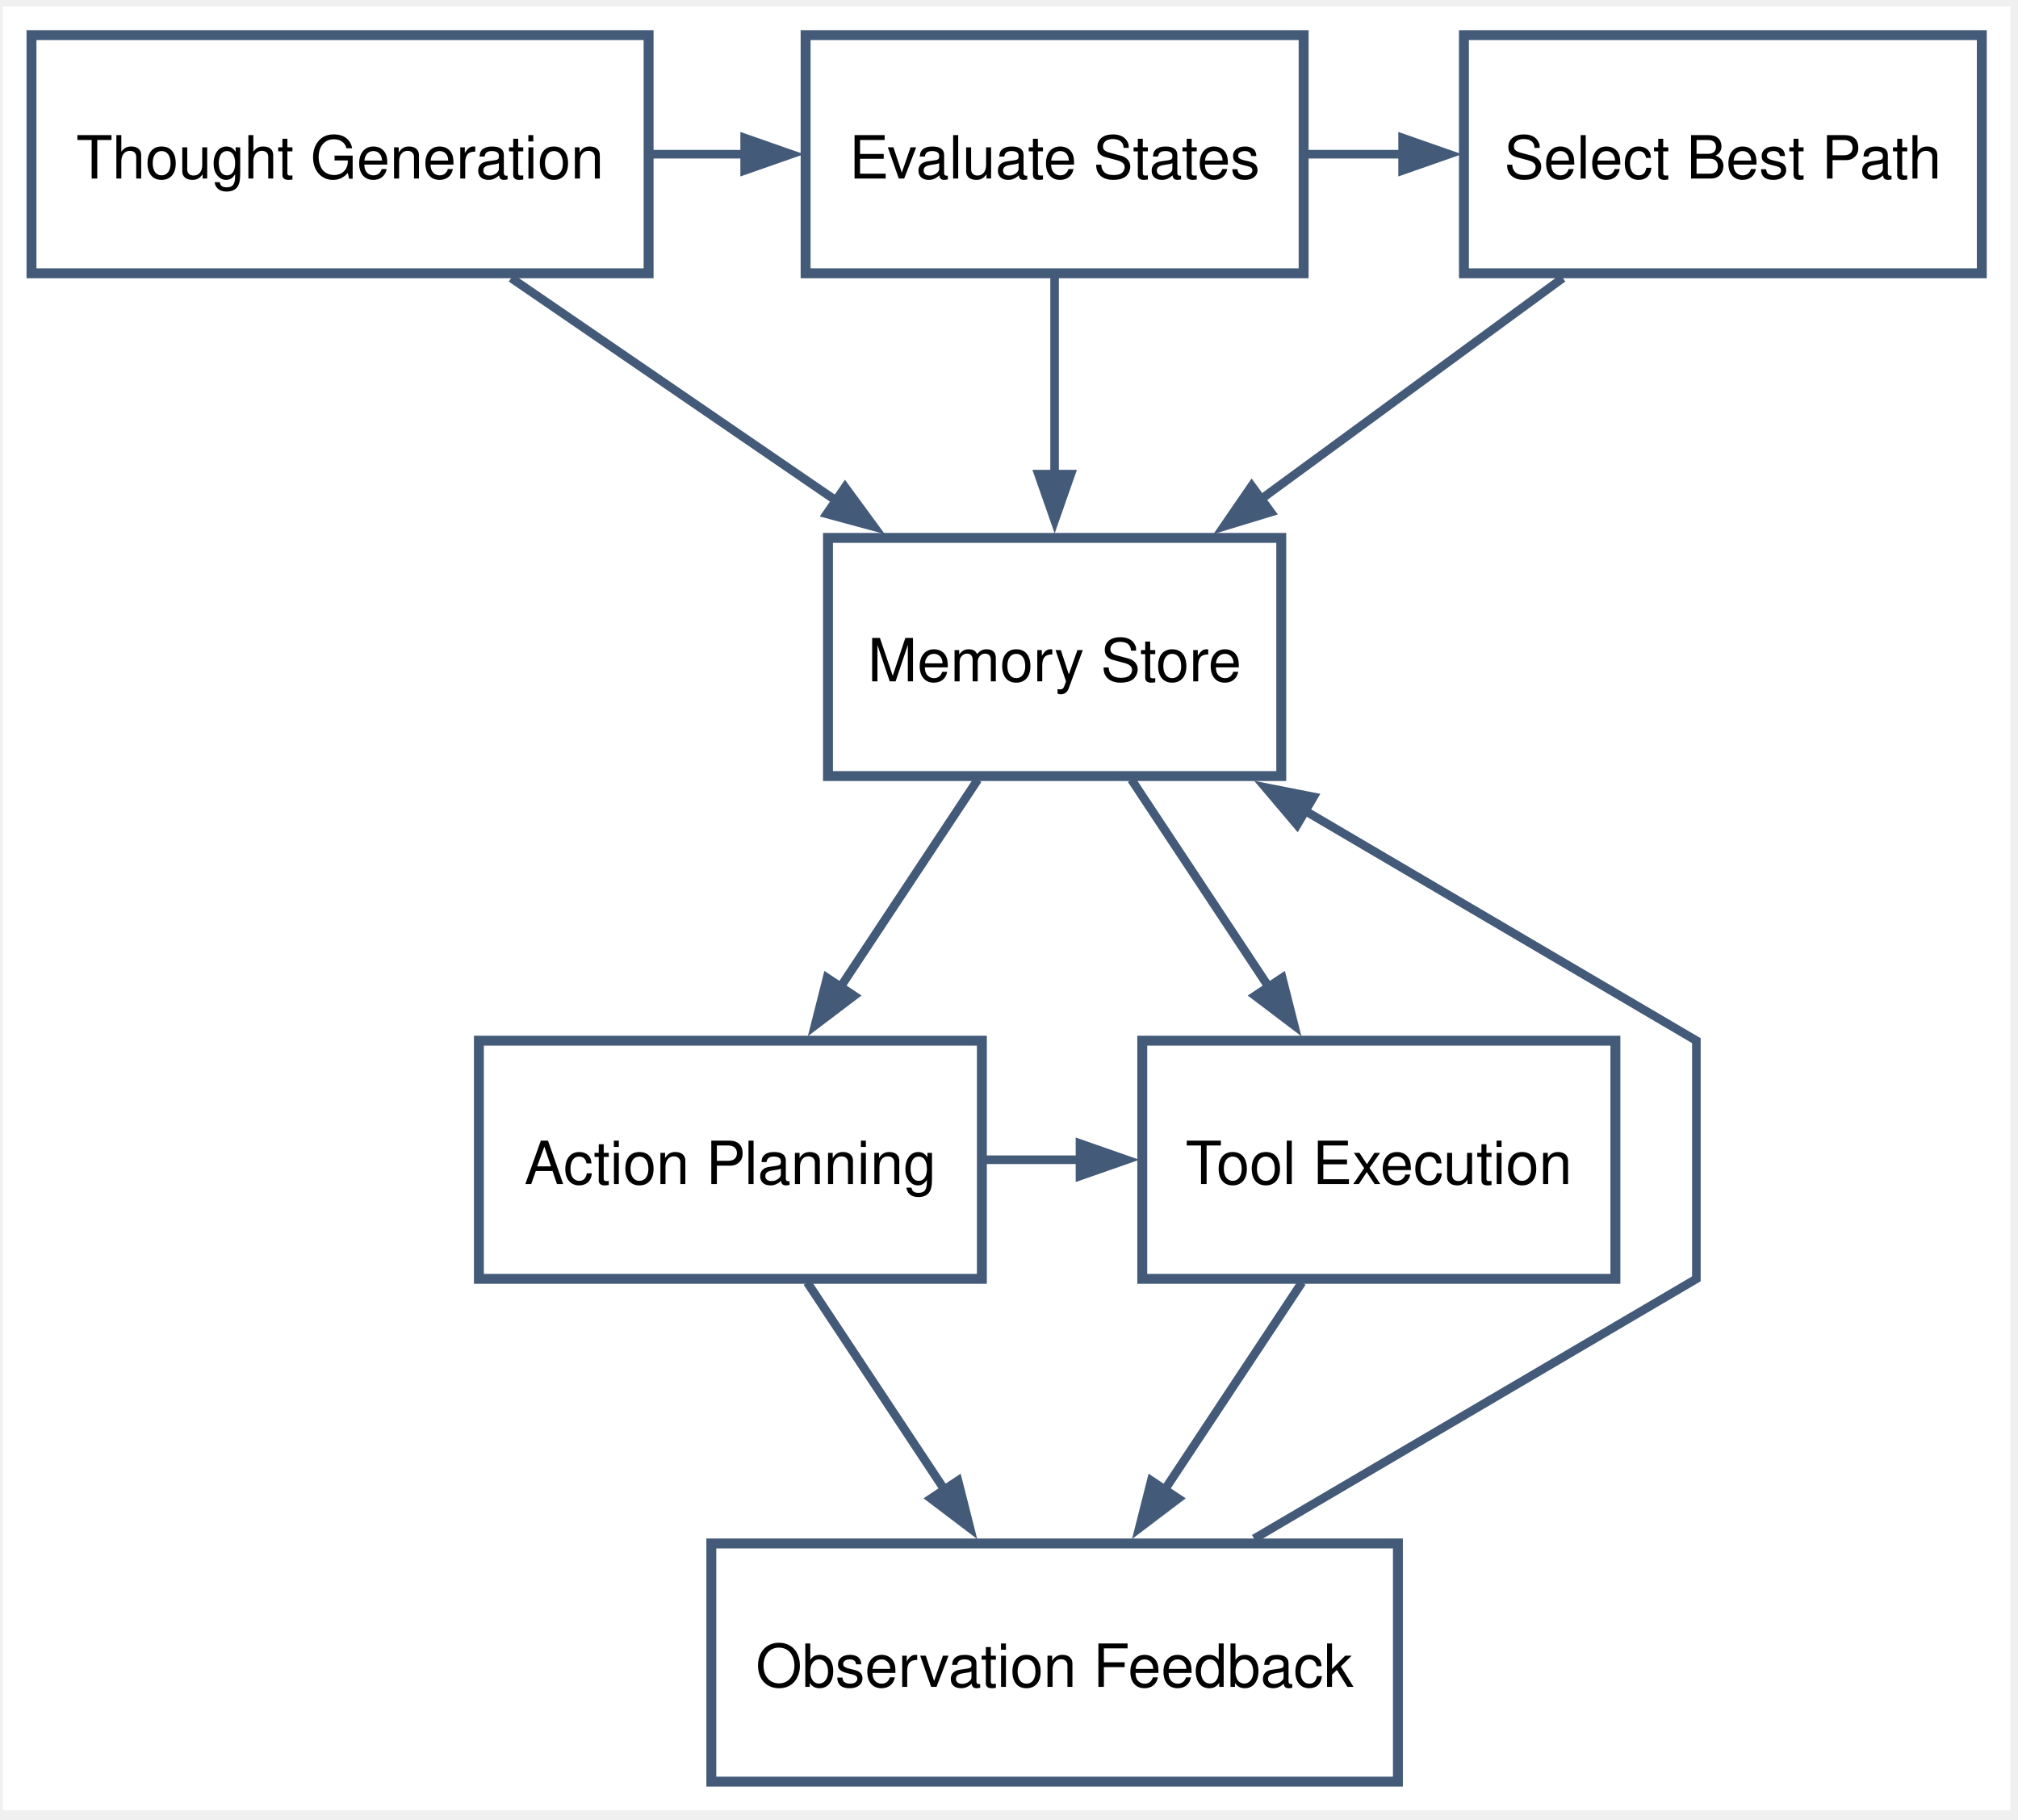
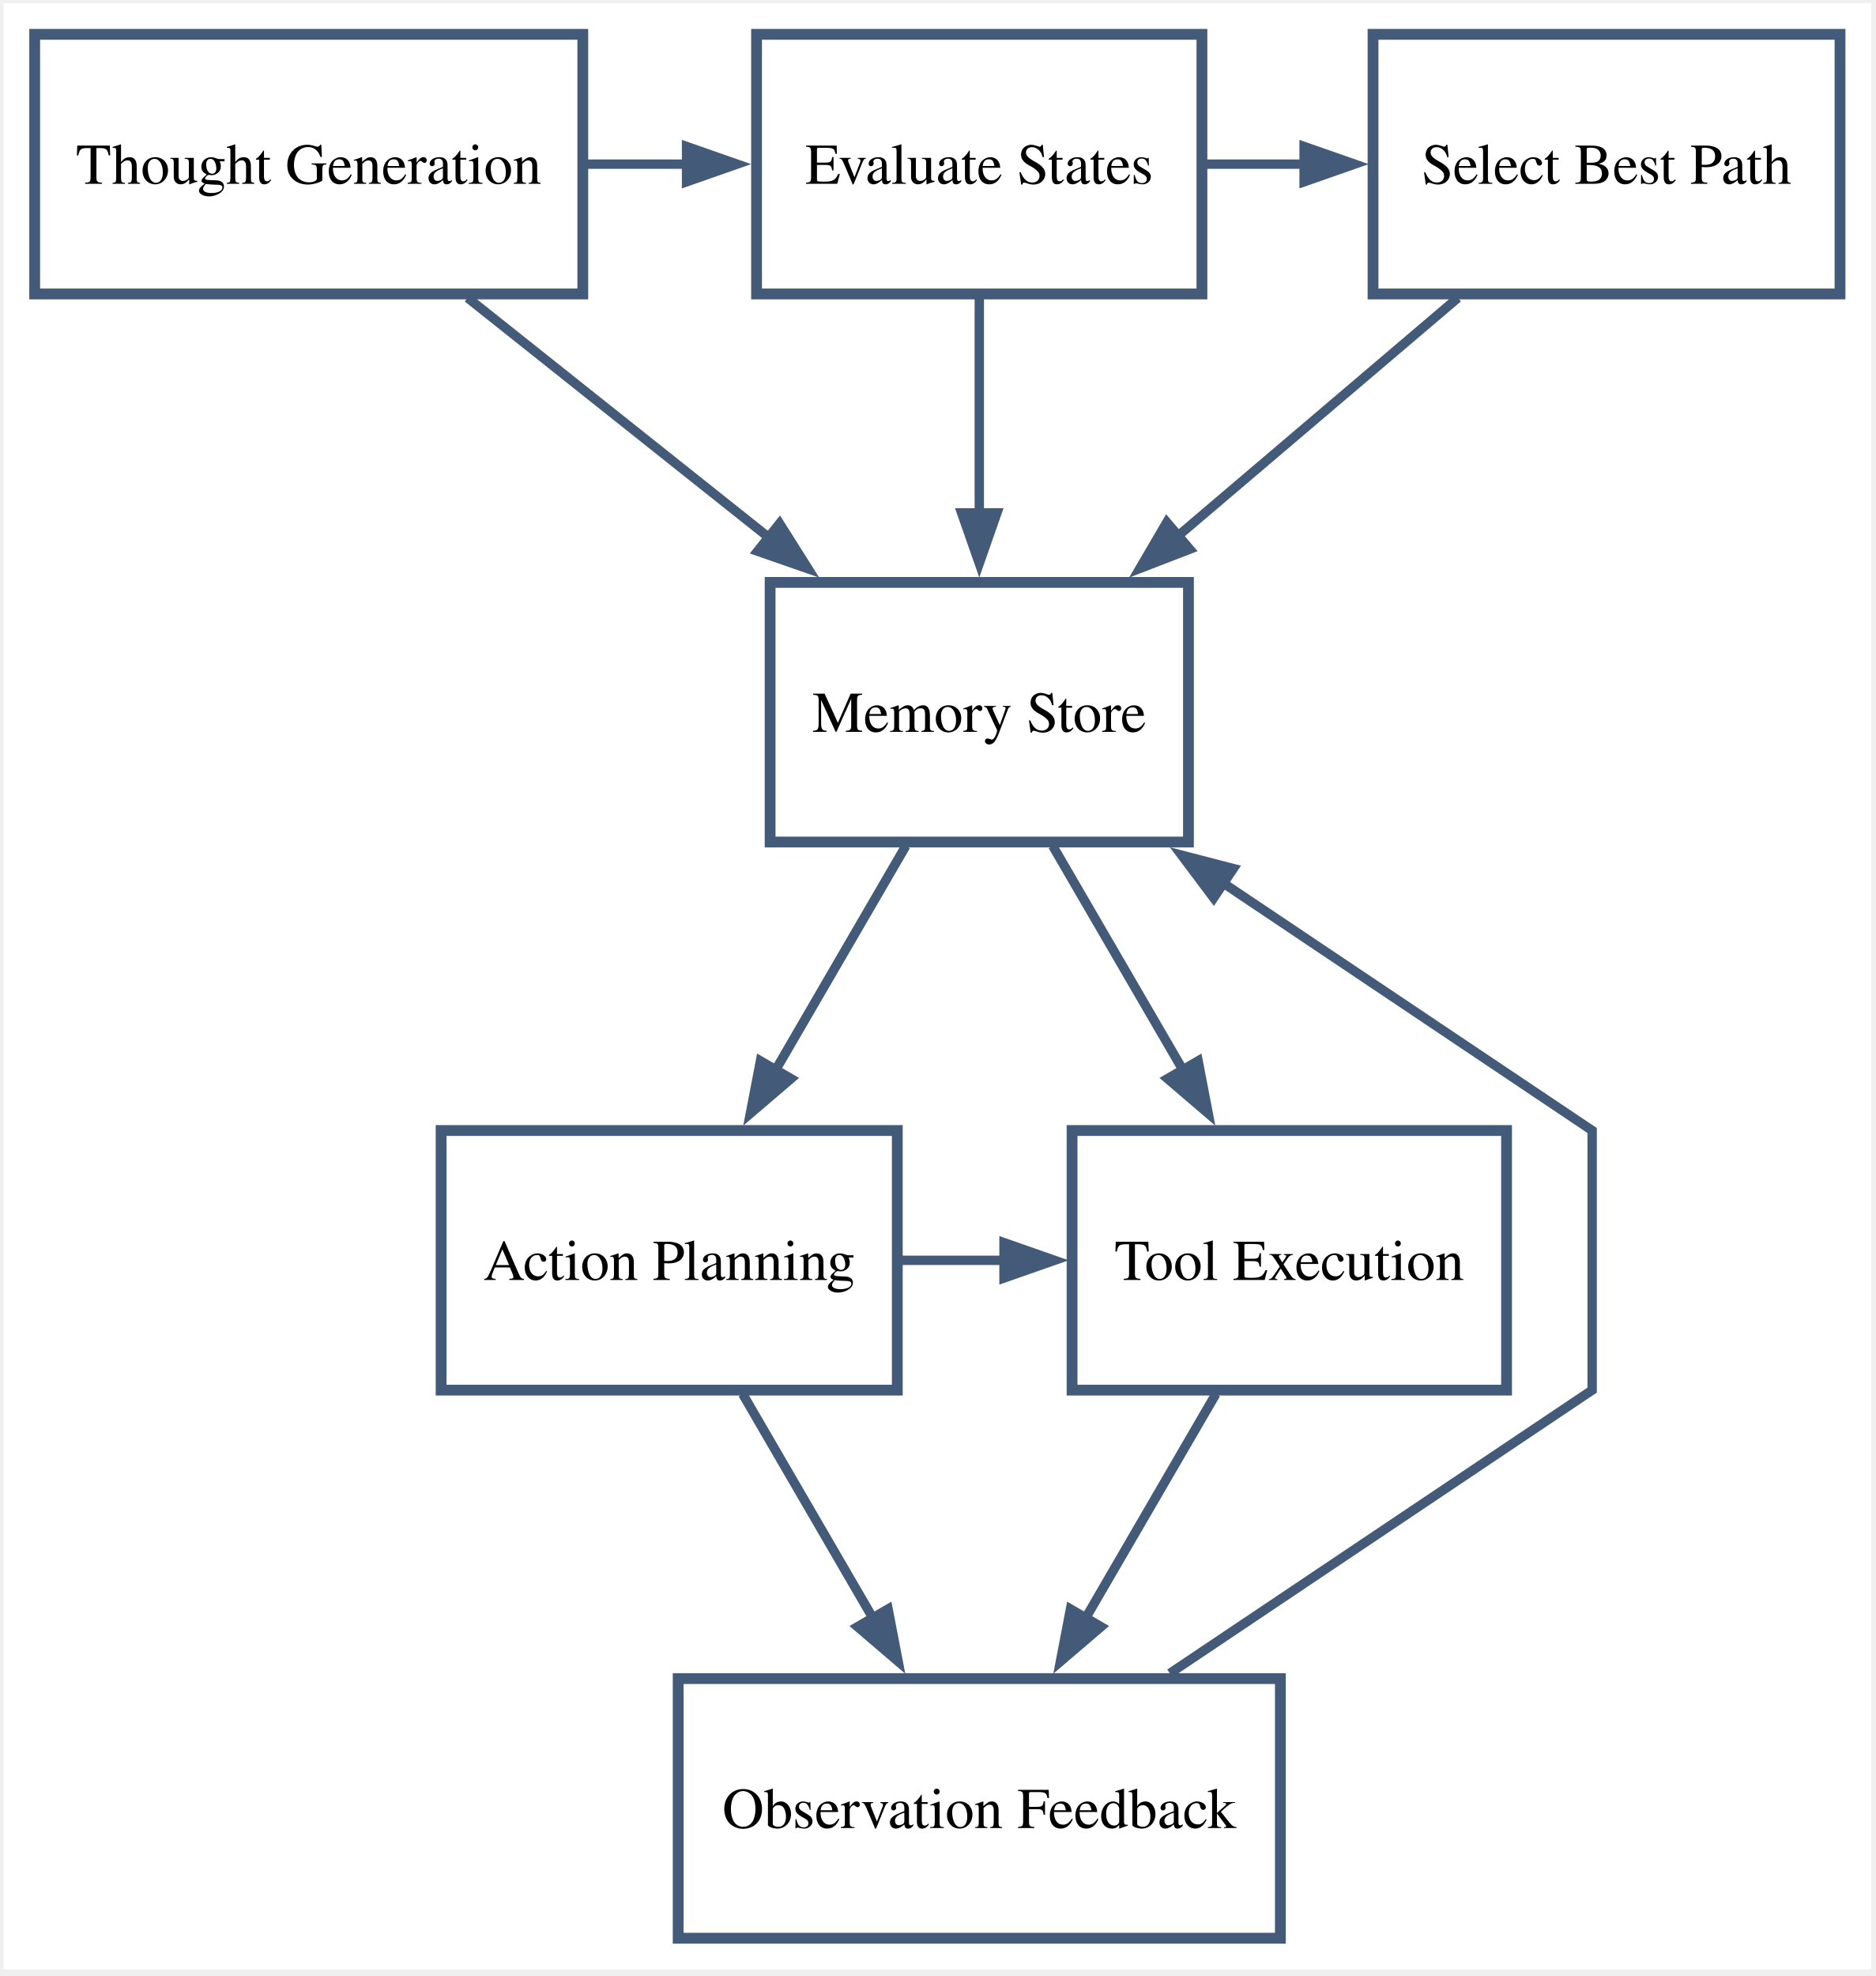
- <svg xmlns="http://www.w3.org/2000/svg" width="306pt" height="276pt" viewBox="1.00 1.00 305.00 274.00">
+ <svg xmlns="http://www.w3.org/2000/svg" width="262pt" height="276pt" viewBox="1.00 1.00 260.00 274.00">
  <g id="graph0" class="graph" transform="scale(1 1) rotate(0) translate(5.76 269.76)">
-     <polygon fill="#ffffff" stroke="none" points="-4.32,4.32 -4.32,-268.32 299.09,-268.32 299.09,4.32 -4.32,4.32" />
+     <polygon fill="#ffffff" stroke="none" points="-4.32,4.32 -4.32,-268.32 254.71,-268.32 254.71,4.32 -4.32,4.32" />
    <g id="node1" class="node">
-       <polygon fill="#ffffff" stroke="#445a79" stroke-width="1.5" points="93.27,-264 0,-264 0,-228 93.27,-228 93.27,-264" />
-       <text xml:space="preserve" text-anchor="middle" x="46.63" y="-242.32" font-family="Helvetica,sans-Serif" font-size="9.00">Thought Generation</text>
+       <polygon fill="#ffffff" stroke="#445a79" stroke-width="1.5" points="76.02,-264 0,-264 0,-228 76.02,-228 76.02,-264" />
+       <text xml:space="preserve" text-anchor="middle" x="38.01" y="-243.28" font-family="Times,serif" font-size="8.00">Thought Generation</text>
    </g>
    <g id="node2" class="node">
-       <polygon fill="#ffffff" stroke="#445a79" stroke-width="1.5" points="192.27,-264 117,-264 117,-228 192.27,-228 192.27,-264" />
-       <text xml:space="preserve" text-anchor="middle" x="154.63" y="-242.32" font-family="Helvetica,sans-Serif" font-size="9.00">Evaluate States</text>
+       <polygon fill="#ffffff" stroke="#445a79" stroke-width="1.5" points="161.89,-264 100.12,-264 100.12,-228 161.89,-228 161.89,-264" />
+       <text xml:space="preserve" text-anchor="middle" x="131.01" y="-243.28" font-family="Times,serif" font-size="8.00">Evaluate States</text>
    </g>
    <g id="edge1" class="edge">
-       <path fill="none" stroke="#445a79" stroke-width="1.3" d="M93.63,-246C98.16,-246 103.38,-246 107.88,-246" />
-       <polygon fill="#445a79" stroke="#445a79" stroke-width="1.3" points="107.79,-248.45 114.79,-246 107.79,-243.55 107.79,-248.45" />
+       <path fill="none" stroke="#445a79" stroke-width="1.3" d="M76.51,-246C80.78,-246 86.16,-246 90.69,-246" />
+       <polygon fill="#445a79" stroke="#445a79" stroke-width="1.3" points="90.41,-248.45 97.41,-246 90.41,-243.55 90.41,-248.45" />
    </g>
    <g id="node4" class="node">
-       <polygon fill="#ffffff" stroke="#445a79" stroke-width="1.5" points="188.89,-188 120.38,-188 120.38,-152 188.89,-152 188.89,-188" />
-       <text xml:space="preserve" text-anchor="middle" x="154.63" y="-166.32" font-family="Helvetica,sans-Serif" font-size="9.00">Memory Store</text>
+       <polygon fill="#ffffff" stroke="#445a79" stroke-width="1.5" points="160.02,-188 102,-188 102,-152 160.02,-152 160.02,-188" />
+       <text xml:space="preserve" text-anchor="middle" x="131.01" y="-167.28" font-family="Times,serif" font-size="8.00">Memory Store</text>
    </g>
    <g id="edge3" class="edge">
-       <path fill="none" stroke="#445a79" stroke-width="1.3" d="M72.5,-227.28C87.33,-217.12 106.09,-204.27 121.93,-193.41" />
-       <polygon fill="#445a79" stroke="#445a79" stroke-width="1.3" points="122.96,-195.67 127.35,-189.69 120.19,-191.63 122.96,-195.67" />
+       <path fill="none" stroke="#445a79" stroke-width="1.3" d="M60.05,-227.46C72.58,-217.49 88.43,-204.88 101.97,-194.11" />
+       <polygon fill="#445a79" stroke="#445a79" stroke-width="1.3" points="103.31,-196.17 107.27,-189.89 100.26,-192.33 103.31,-196.17" />
    </g>
    <g id="node3" class="node">
-       <polygon fill="#ffffff" stroke="#445a79" stroke-width="1.5" points="294.77,-264 216.5,-264 216.5,-228 294.77,-228 294.77,-264" />
-       <text xml:space="preserve" text-anchor="middle" x="255.63" y="-242.32" font-family="Helvetica,sans-Serif" font-size="9.00">Select Best Path</text>
+       <polygon fill="#ffffff" stroke="#445a79" stroke-width="1.5" points="250.39,-264 185.62,-264 185.62,-228 250.39,-228 250.39,-264" />
+       <text xml:space="preserve" text-anchor="middle" x="218.01" y="-243.28" font-family="Times,serif" font-size="8.00">Select Best Path</text>
    </g>
    <g id="edge2" class="edge">
-       <path fill="none" stroke="#445a79" stroke-width="1.3" d="M192.98,-246C196.78,-246 202.34,-246 207.57,-246" />
-       <polygon fill="#445a79" stroke="#445a79" stroke-width="1.3" points="207.23,-248.45 214.23,-246 207.23,-243.55 207.23,-248.45" />
+       <path fill="none" stroke="#445a79" stroke-width="1.3" d="M162.29,-246C165.36,-246 171.06,-246 176.41,-246" />
+       <polygon fill="#445a79" stroke="#445a79" stroke-width="1.3" points="176.06,-248.45 183.06,-246 176.06,-243.55 176.06,-248.45" />
    </g>
    <g id="edge4" class="edge">
-       <path fill="none" stroke="#445a79" stroke-width="1.3" d="M154.63,-227.46C154.63,-218.5 154.63,-207.4 154.63,-197.42" />
-       <polygon fill="#445a79" stroke="#445a79" stroke-width="1.3" points="157.09,-197.64 154.64,-190.64 152.19,-197.64 157.09,-197.64" />
+       <path fill="none" stroke="#445a79" stroke-width="1.3" d="M131.01,-227.46C131.01,-218.5 131.01,-207.4 131.01,-197.42" />
+       <polygon fill="#445a79" stroke="#445a79" stroke-width="1.3" points="133.46,-197.64 131.01,-190.64 128.56,-197.64 133.46,-197.64" />
    </g>
    <g id="edge5" class="edge">
-       <path fill="none" stroke="#445a79" stroke-width="1.3" d="M231.44,-227.28C217.7,-217.21 200.35,-204.5 185.62,-193.7" />
-       <polygon fill="#445a79" stroke="#445a79" stroke-width="1.3" points="187.31,-191.9 180.22,-189.74 184.42,-195.86 187.31,-191.9" />
+       <path fill="none" stroke="#445a79" stroke-width="1.3" d="M197.39,-227.46C185.78,-217.58 171.12,-205.11 158.53,-194.41" />
+       <polygon fill="#445a79" stroke="#445a79" stroke-width="1.3" points="160.2,-192.61 153.28,-189.94 157.02,-196.34 160.2,-192.61" />
    </g>
    <g id="node5" class="node">
-       <polygon fill="#ffffff" stroke="#445a79" stroke-width="1.5" points="143.64,-112 67.62,-112 67.62,-76 143.64,-76 143.64,-112" />
-       <text xml:space="preserve" text-anchor="middle" x="105.63" y="-90.33" font-family="Helvetica,sans-Serif" font-size="9.00">Action Planning</text>
+       <polygon fill="#ffffff" stroke="#445a79" stroke-width="1.5" points="119.64,-112 56.37,-112 56.37,-76 119.64,-76 119.64,-112" />
+       <text xml:space="preserve" text-anchor="middle" x="88.01" y="-91.28" font-family="Times,serif" font-size="8.00">Action Planning</text>
    </g>
    <g id="edge6" class="edge">
-       <path fill="none" stroke="#445a79" stroke-width="1.3" d="M143.02,-151.46C136.78,-142.04 128.98,-130.26 122.13,-119.9" />
-       <polygon fill="#445a79" stroke="#445a79" stroke-width="1.3" points="124.33,-118.79 118.42,-114.31 120.24,-121.5 124.33,-118.79" />
+       <path fill="none" stroke="#445a79" stroke-width="1.3" d="M120.82,-151.46C115.4,-142.13 108.63,-130.49 102.66,-120.21" />
+       <polygon fill="#445a79" stroke="#445a79" stroke-width="1.3" points="104.9,-119.19 99.26,-114.37 100.66,-121.65 104.9,-119.19" />
    </g>
    <g id="node6" class="node">
-       <polygon fill="#ffffff" stroke="#445a79" stroke-width="1.5" points="239.39,-112 167.88,-112 167.88,-76 239.39,-76 239.39,-112" />
-       <text xml:space="preserve" text-anchor="middle" x="203.63" y="-90.33" font-family="Helvetica,sans-Serif" font-size="9.00">Tool Execution</text>
+       <polygon fill="#ffffff" stroke="#445a79" stroke-width="1.5" points="204.14,-112 143.88,-112 143.88,-76 204.14,-76 204.14,-112" />
+       <text xml:space="preserve" text-anchor="middle" x="174.01" y="-91.28" font-family="Times,serif" font-size="8.00">Tool Execution</text>
    </g>
    <g id="edge7" class="edge">
-       <path fill="none" stroke="#445a79" stroke-width="1.3" d="M166.25,-151.46C172.49,-142.04 180.29,-130.26 187.14,-119.9" />
-       <polygon fill="#445a79" stroke="#445a79" stroke-width="1.3" points="189.03,-121.5 190.85,-114.31 184.94,-118.79 189.03,-121.5" />
+       <path fill="none" stroke="#445a79" stroke-width="1.3" d="M141.2,-151.46C146.62,-142.13 153.39,-130.49 159.36,-120.21" />
+       <polygon fill="#445a79" stroke="#445a79" stroke-width="1.3" points="161.36,-121.65 162.76,-114.37 157.12,-119.19 161.36,-121.65" />
    </g>
    <g id="edge8" class="edge">
-       <path fill="none" stroke="#445a79" stroke-width="1.3" d="M144.29,-94C148.32,-94 153.77,-94 158.69,-94" />
-       <polygon fill="#445a79" stroke="#445a79" stroke-width="1.3" points="158.47,-96.45 165.47,-94 158.47,-91.55 158.47,-96.45" />
+       <path fill="none" stroke="#445a79" stroke-width="1.3" d="M120.19,-94C123.81,-94 129.64,-94 134.77,-94" />
+       <polygon fill="#445a79" stroke="#445a79" stroke-width="1.3" points="134.44,-96.45 141.44,-94 134.44,-91.55 134.44,-96.45" />
    </g>
    <g id="node7" class="node">
-       <polygon fill="#ffffff" stroke="#445a79" stroke-width="1.5" points="206.52,-36 102.75,-36 102.75,0 206.52,0 206.52,-36" />
-       <text xml:space="preserve" text-anchor="middle" x="154.63" y="-14.32" font-family="Helvetica,sans-Serif" font-size="9.00">Observation Feedback</text>
+       <polygon fill="#ffffff" stroke="#445a79" stroke-width="1.5" points="172.77,-36 89.25,-36 89.25,0 172.77,0 172.77,-36" />
+       <text xml:space="preserve" text-anchor="middle" x="131.01" y="-15.28" font-family="Times,serif" font-size="8.00">Observation Feedback</text>
    </g>
    <g id="edge9" class="edge">
-       <path fill="none" stroke="#445a79" stroke-width="1.3" d="M117.25,-75.46C123.49,-66.04 131.29,-54.26 138.14,-43.9" />
-       <polygon fill="#445a79" stroke="#445a79" stroke-width="1.3" points="140.03,-45.5 141.85,-38.31 135.94,-42.79 140.03,-45.5" />
+       <path fill="none" stroke="#445a79" stroke-width="1.3" d="M98.2,-75.46C103.62,-66.13 110.39,-54.49 116.36,-44.21" />
+       <polygon fill="#445a79" stroke="#445a79" stroke-width="1.3" points="118.36,-45.65 119.76,-38.37 114.12,-43.19 118.36,-45.65" />
    </g>
    <g id="edge10" class="edge">
-       <path fill="none" stroke="#445a79" stroke-width="1.3" d="M192.02,-75.46C185.78,-66.04 177.98,-54.26 171.13,-43.9" />
-       <polygon fill="#445a79" stroke="#445a79" stroke-width="1.3" points="173.33,-42.79 167.42,-38.31 169.24,-45.5 173.33,-42.79" />
+       <path fill="none" stroke="#445a79" stroke-width="1.3" d="M163.82,-75.46C158.4,-66.13 151.63,-54.49 145.66,-44.21" />
+       <polygon fill="#445a79" stroke="#445a79" stroke-width="1.3" points="147.9,-43.19 142.26,-38.37 143.66,-45.65 147.9,-43.19" />
    </g>
    <g id="edge11" class="edge">
-       <path fill="none" stroke="#445a79" stroke-width="1.3" d="M184.79,-36.72C213.27,-53.46 251.63,-76 251.63,-76 251.63,-76 251.63,-112 251.63,-112 251.63,-112 219.58,-130.84 192.32,-146.85" />
-       <polygon fill="#445a79" stroke="#445a79" stroke-width="1.3" points="191.28,-144.62 186.49,-150.28 193.77,-148.85 191.28,-144.62" />
+       <path fill="none" stroke="#445a79" stroke-width="1.3" d="M157.44,-36.72C182.39,-53.46 216.01,-76 216.01,-76 216.01,-76 216.01,-112 216.01,-112 216.01,-112 188.4,-130.52 164.65,-146.44" />
+       <polygon fill="#445a79" stroke="#445a79" stroke-width="1.3" points="163.52,-144.25 159.07,-150.18 166.25,-148.32 163.52,-144.25" />
    </g>
  </g>
</svg>
